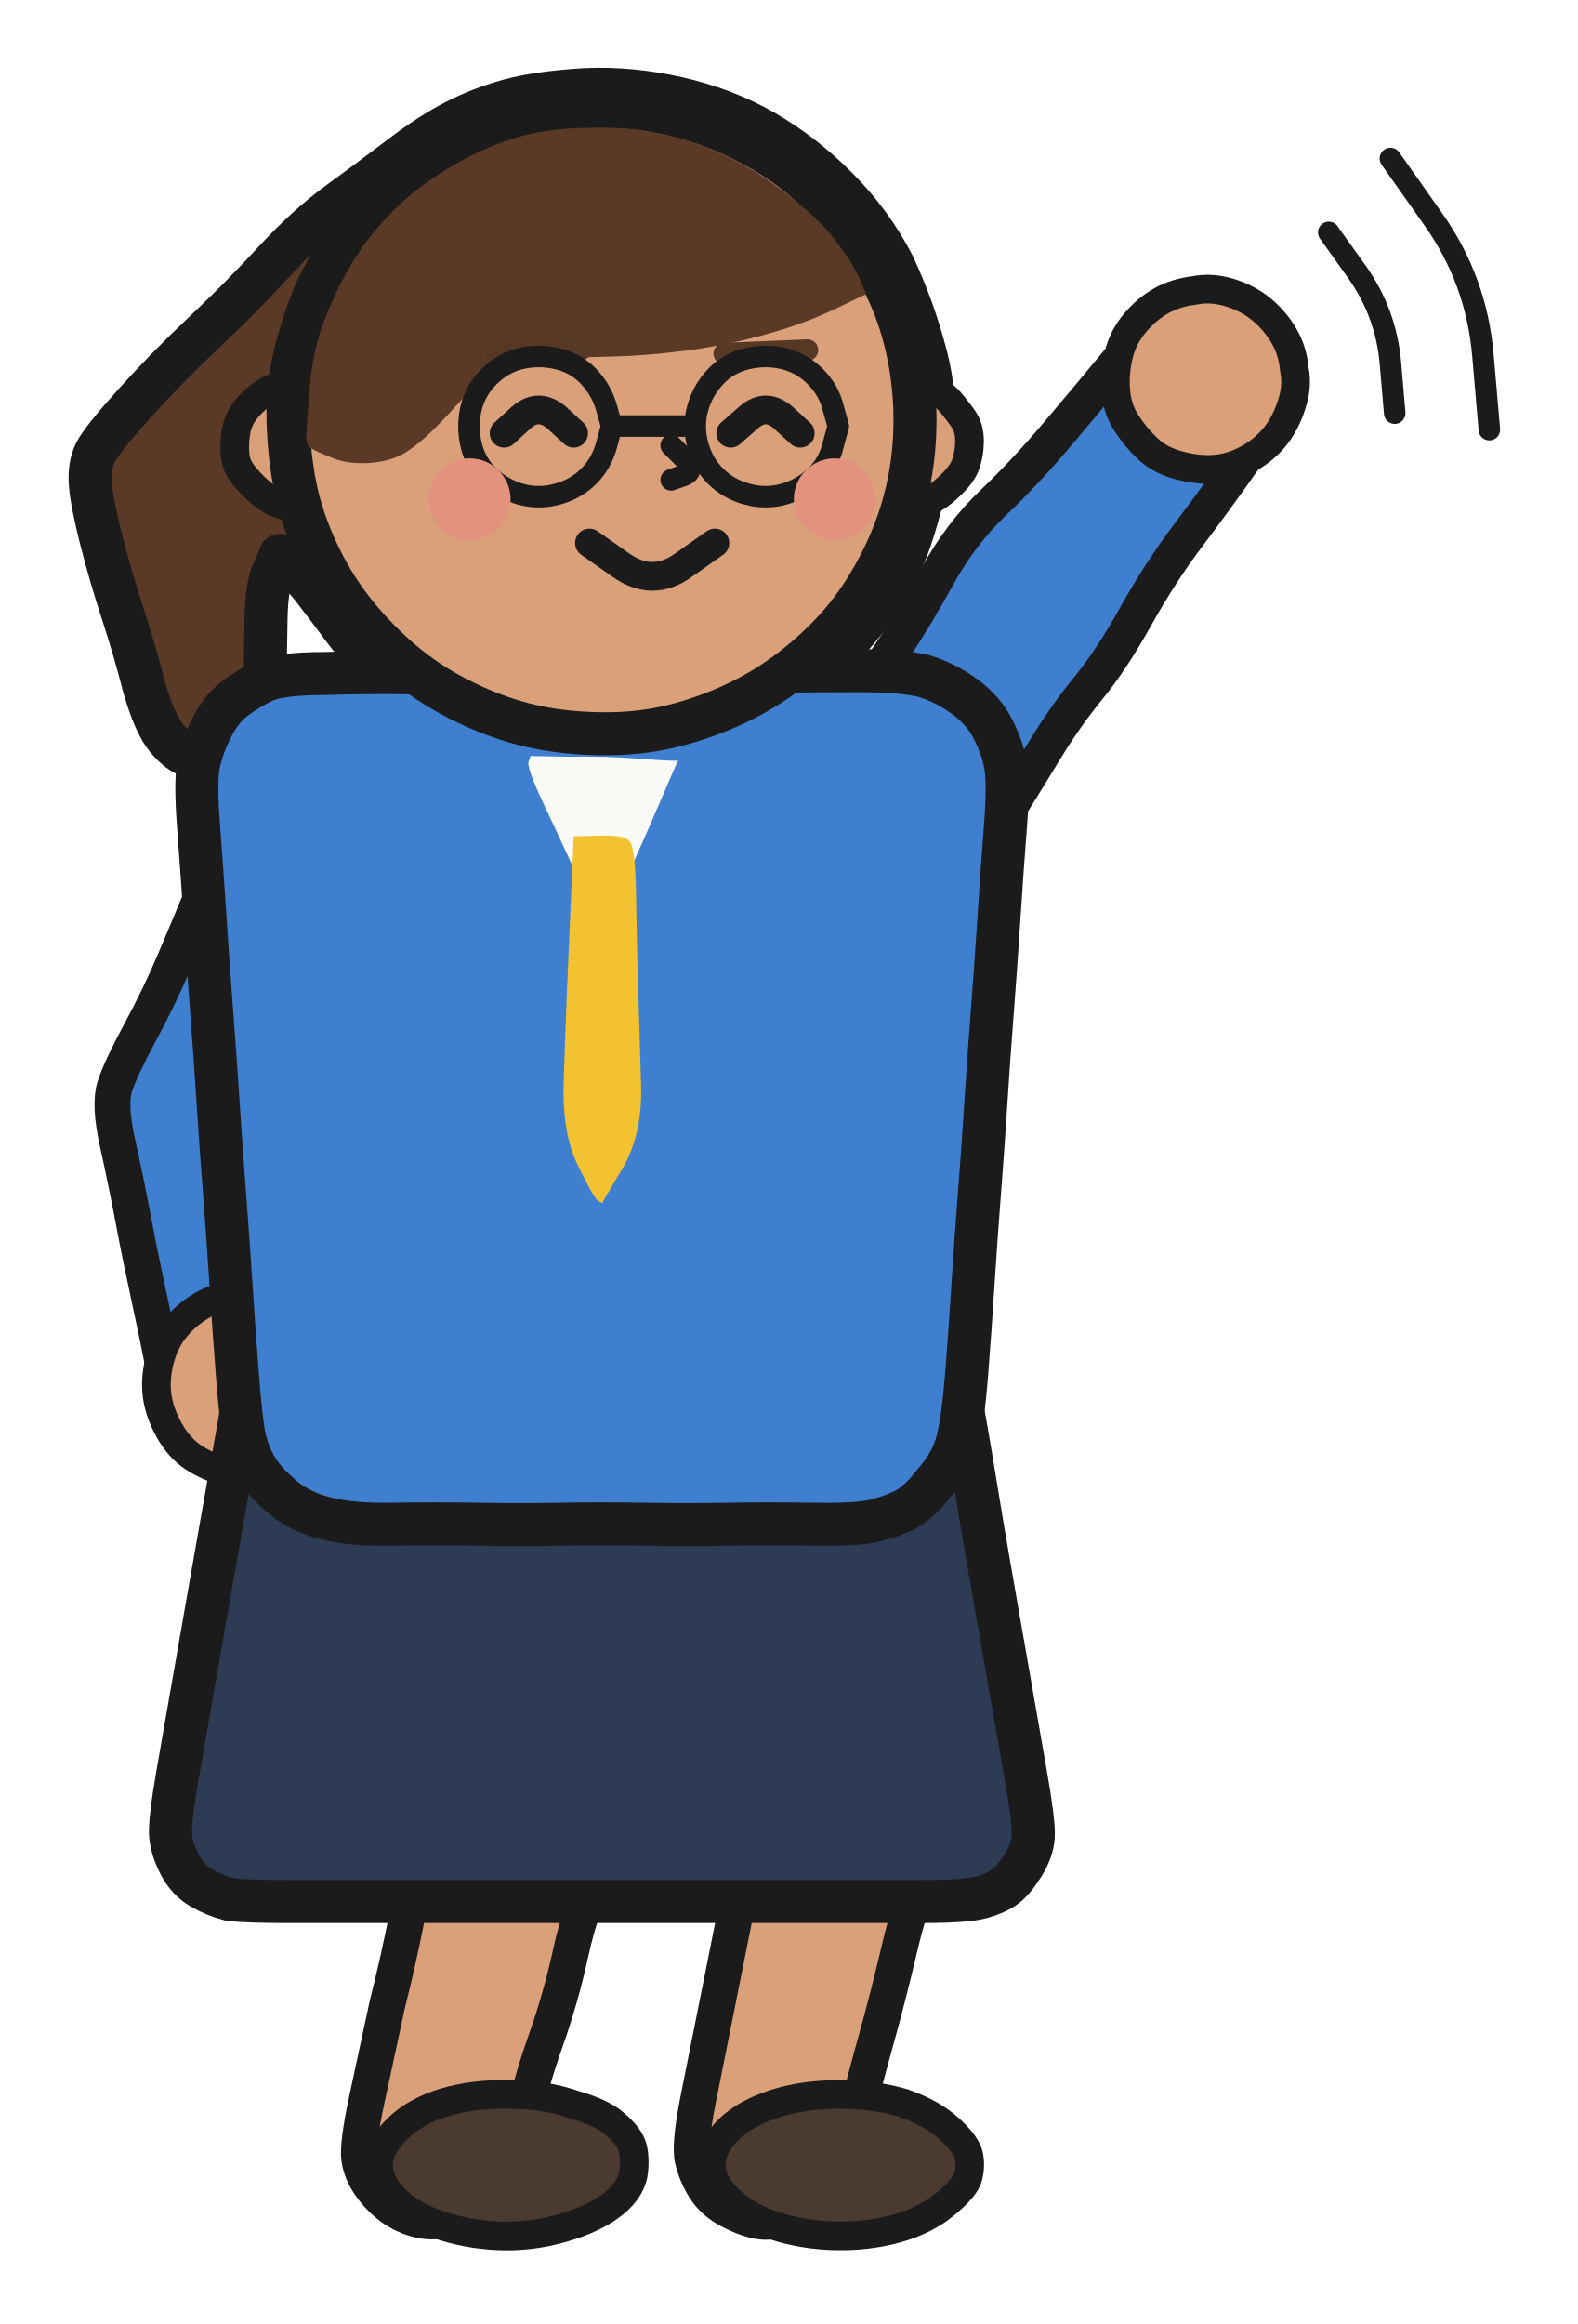
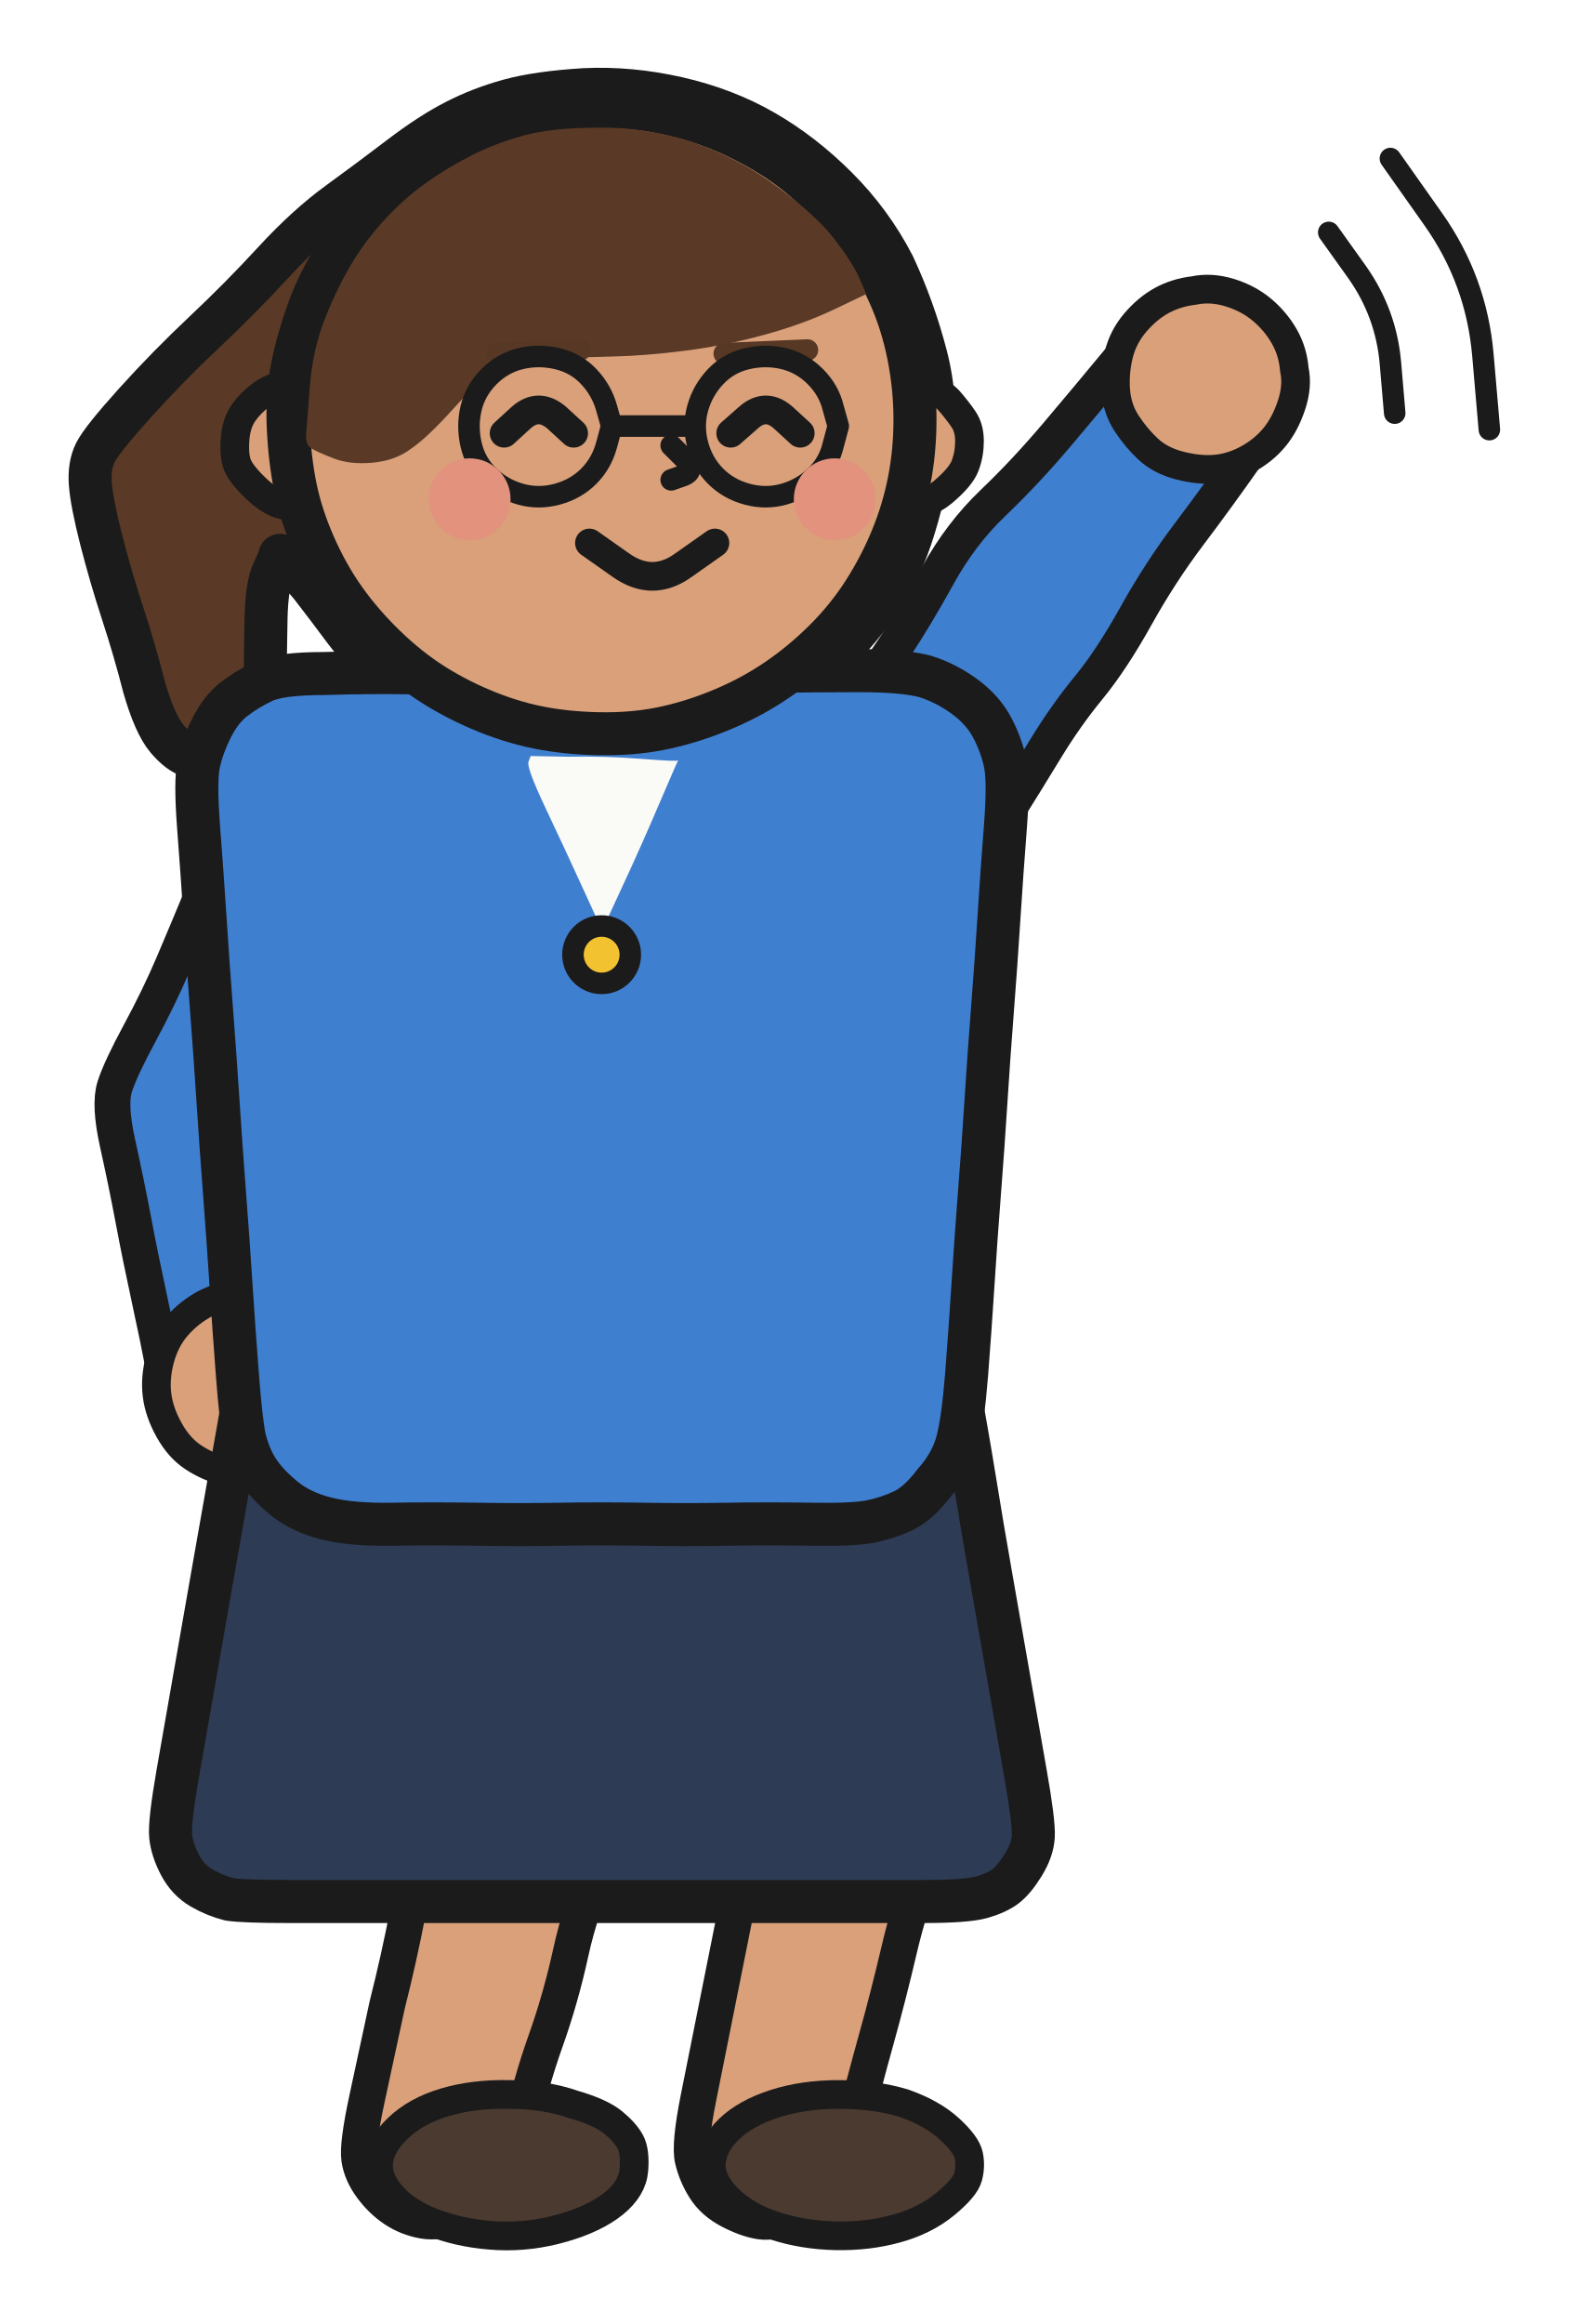
<svg xmlns="http://www.w3.org/2000/svg" viewBox="0 0 220 324" width="220" height="324">
  <g stroke="#1B1B1B" stroke-linecap="round" stroke-linejoin="round">
    <path d="M81.5 12.5Q75 12.9 71 14t-7.5 2.9t-7.7 5t-8.6 6.4t-9 8.2t-9.7 9.8t-9.7 9.9t-5.5 6.9t-.7 4.4t1.5 7.7t3 10.3t3 10.3q1.5 5.2 3.2 7.2t3.2 2.4t3 .5t3-.9t2.4-1.9t1.5-2.6t.6-5.7t.1-8.6t1-6.5t.9-2.2t1 .5t3.4 3.7q2.4 3.1 4.7 6.2t6.7 6.6t9.7 6t11.5 3.6t12.5 .4t12.5-3.1t11-6.2t8.9-9t6.1-11.2t2.9-12.5t-.8-13t-4.5-12.5q-3.1-6 -7.9-10.8t-10.2-7.9t-12-4.6t-13-1.2Z" fill="#5A3A26" stroke-width="6" />
    <path d="M44.5 104.7Q41 105 39 106.2t-3.5 3t-3.5 6.5t-3.9 9.3t-3.9 9.3t-4.7 9.7t-3.5 7.5t.4 7.9t2.2 10.7t2.2 10.8t2.2 10.7t3.1 7.9q1.9 2.4 4.4 3.4t4.5 .8t3.8-.9t3-2t2.1-3t1.2-3.8t-.6-8.8t-1.5-13.4t-.4-10.8t1.3-7.5t3.2-8t4.3-9q2.2-4.5 4.3-9t2.7-6.5t.1-5.3t-2.5-6t-5-4t-6.5-1Z" fill="#3F7FD0" stroke-width="5" />
    <path d="M32.5 180.5Q30 180.9 28 182.1t-3.5 3t-2.2 4.4t-.4 5t1.7 4.9t3.4 3.8t4.5 2t5 .1t4.7-1.9t3.5-3.4t1.9-4.5t0-5q-.5-2.5 -1.8-4.5t-3.6-3.5t-4.2-1.9t-4.5-.1Z" fill="#D9A07A" stroke-width="4" />
    <path d="M170 42.5Q167 42 163.7 43.5t-7.6 6.7t-8.7 10.4t-8.9 9.5t-7.7 10.1t-6 10t-5.7 8.3t-5.7 8.3t-3.7 6.7t-.6 5t1.4 5t3 4q1.7 1.5 3.6 2.3t4.4 .9t4.5-.5t4-2t4.8-6t5.5-8.9t5.5-8.9t6-8.5t6.6-10t7.4-11.4t8-11t4.6-8.5q.6-3 -.2-5.5t-3-4.5t-5.2-2.5Z" fill="#3F7FD0" stroke-width="5" />
    <path d="M166.5 40.5Q164 40.8 162 41.9t-3.7 3.1t-2.3 4.5t-.4 5t1.5 4.5t3 3.6t4.4 2.3t5 .5t4.5-1.4t3.7-3t2.4-4.5t.4-5q-.2-2.5 -1.4-4.6t-3.1-3.7t-4.5-2.4t-5-.3Z" fill="#D9A07A" stroke-width="4" />
    <path d="M60.5 177.5Q58 177.8 56 178.7t-3.5 2.3t-2.6 3.2t-1.6 3.8t.9 8.4t2.6 12.7t2.6 12.8t2.6 12.7t1.6 10.4t0 9.5t-1.7 12t-2.9 13q-1.4 6.5 -2.8 13t-1.1 8.5t1.7 3.9t3.2 3.1t4 1.6t5-.7t5-3.4t3.6-8.7t3.5-12.3t3.5-12.3t4-11.7t2.6-8q.3-2.5 -.6-6t-1.7-6.9t-1.9-9.7t-2.1-12.5t-2-12.6t-2.1-12.5t-2.4-8.5t-3.4-3.6t-4.5-2.2t-5-.5Z" fill="#D9A07A" stroke-width="5" />
    <path d="M71 292Q66 291.9 62 293.1t-6.5 3.6t-2.7 4.8t2 4.8t6.2 3.8t8.5 1.6t9-1.1t7.1-3.4t2.8-4.7t-.5-3.9t-2.4-2.7t-5.5-2.5q-4-1.4 -9-1.4Z" fill="#4A3A30" stroke-width="4" />
    <path d="M104.5 177.5Q102 177.8 100 178.8t-3.6 2.6t-2.7 3.6t-1.4 4t1.1 8.2t2.9 12.6t2.9 12.4t2.8 12.6t1.9 10.2t.2 9.5t-1.5 12t-2.6 13q-1.3 6.5 -2.6 13t-.8 8.6t1.7 4t3.5 3.1t4.2 1.5t5-1t4.7-3.4t3.2-8.5t3.3-12.5t3.2-12.5t3.8-12t2.4-7.8q.3-2 -.7-5.5t-1.9-7t-2-9.7t-2.3-12.6t-2.3-12.4t-2.2-12.6t-2.7-8.5t-3.5-3.7t-4.5-2.1t-5-.4Z" fill="#D9A07A" stroke-width="5" />
    <path d="M117 292Q112 292 108 293.3t-6.3 3.5t-2.5 4.7t2.3 5t6.5 3.8t8.5 1.4t8.5-1t6.8-3.4t3.2-3.8t.1-3t-2.7-3.7t-6.4-3.6q-4-1.2 -9-1.2Z" fill="#4A3A30" stroke-width="4" />
    <path d="M51.2 164.7Q45 164.7 42.9 165.8t-3.5 3.7t-2.6 9.3t-2.4 13.7t-2.4 13.7t-2.4 13.6t-2.4 13.7t-2.4 13.7t-1 8.8t1.3 4t3 3.2t3.9 1.6q2 .3 8.3 .3t12.6 0t12.7 0t12.6 0t12.6 0t12.6 0t12.7 0t12.6 0t8.2-.6t3.3-1.5t2.5-3t1.4-4q.1-2 -1.1-8.8t-2.4-13.7t-2.4-13.7t-2.3-13.6t-2.4-13.7t-2.4-13.7t-2.7-9.3t-2.9-3.5t-3.5-1.3t-8.2-.3t-12.6 0t-12.4 .1q-6.3 0 -12.6 0t-12.4 .1t-12.6 .1Z" fill="#2E3B55" stroke-width="6" />
    <path d="M45.2 93.9Q39 93.9 36.7 95t-4.1 2.5t-3.1 4t-1.8 5t0 8.9t.9 12.7t.9 12.7t.9 12.7t.9 12.7t.9 12.7t.9 12.7t1 8.9q.6 2.5 1.8 4.4t3.6 3.9t6 2.9t9.3 .8t11.7 0t11.7 0t11.6 0t11.7 0t11.7 0t8.3-.4t4.5-1.5t4.3-3.9q2.4-2.7 3.2-5.7t1.3-9.4t.9-12.7t.9-12.7t.9-12.7t.9-12.7t.9-12.7t.9-12.7t0-8.9t-1.8-5t-3.9-4.4t-5.5-2.8q-3-.8 -9.2-.8t-12.4 .1t-12.5 .1t-12.4 0t-12.4 .1t-12.5 0t-12.4 .1Z" fill="#3F7FD0" stroke-width="6" />
    <path d="M79.2 105.5Q74 105.4 74 105.4t-.3 .8t2.4 6.5t5.3 11.4t2.6 5.6t2.7-5.9t5.3-11.9t2.6-5.9t-5.1-.2t-10.3-.3Z" fill="#FAFAF7" stroke="none" data-noink="1" />
-     <path d="M83.5 116.5Q80 116.6 80 116.6t-.3 6.9t-.6 13.8t-.5 13.8t2 11.4t2.8 4.9t.6 .3t2.8-4.8t2.6-11.6t-.4-13.3t-.3-13.3t-1-7.5q-.7-.8 -4.2-.7Z" fill="#F2C230" stroke="none" data-noink="1" />
+     <circle cx="83.9" cy="133.1" r="4" fill="#F2C230" stroke-width="3" />
    <path d="M40 53.6Q38 53.9 36.5 55t-2.5 2.5t-1.2 3.5t.2 3.5t2.7 3.6t4.3 2.4t3.5 0t2.9-1.5t2.3-2.5t.9-4.5t-1-4.5t-2.3-2.4q-1.3-1 -2.8-1.4t-3.5-.1Z" fill="#D9A07A" stroke-width="4" />
    <path d="M126 53.5Q124 53.7 122.5 54.5t-2.6 2.1t-1.6 2.9t-.3 3.5t1.1 3.5t2.3 2.5t4.5 1.3t5.6-1.7t3.1-3.7t.6-3.4t-.8-3t-2.1-2.7q-1.3-1.3 -2.8-1.8t-3.5-.5Z" fill="#D9A07A" stroke-width="4" />
    <path d="M83.5 14.9Q79 14.9 75 15.7t-8 2.6t-7.5 4t-6.6 5.5t-5.7 7.2t-4.1 8t-2.3 8t-.6 8.5t1 8.5t2.6 8t4.2 7.5t5.7 6.6q3.3 3.2 6.8 5.4t7.5 3.8t8 2.3t8.5 .7t8.5-.9t8-2.6t7.5-4.1t6.6-5.5t5.4-6.7t3.9-7.5t2.4-8t.8-8.5q0-4.5 -.9-9t-2.7-8.5t-4.3-7.5t-5.5-6.5t-6.7-5.3t-7.5-3.8t-8-2.3t-8.5-.7Z" fill="#D9A07A" stroke-width="6" />
    <path d="M83.5 17.8Q77 17.8 73 18.9t-7.5 2.9t-6.5 4t-5.7 5.2t-4.7 6.5t-3.5 7.5t-1.9 9t-.5 6.5t.7 2t3.1 1.4t5.5 .6t5.4-2q2.2-1.5 5.9-5.6t6.2-5.4t7-1.5t9-.3t10-.8t11-2.2t9.9-3.6t4.4-2.1t-.9-2.1t-3.4-5.4t-8-7.4t-12-6.3q-6.5-2.1 -13-2Z" fill="#5A3A26" stroke="none" data-noink="1" />
    <path d="M70.3 60.4L72.7 58.2Q75.1 56.1 77.6 58.2L80 60.4" fill="none" stroke-width="4" />
    <path d="M101.9 60.4L104.4 58.2Q106.8 56.1 109.2 58.2L111.6 60.4" fill="none" stroke-width="4" />
    <path d="M69.3 49.3L80.9 48.8" fill="none" stroke="#573825" stroke-width="3" />
    <path d="M101 49.3L112.6 48.8" fill="none" stroke="#573825" stroke-width="3" />
    <path d="M85.3 59.4L84.6 56.9Q83.9 54.4 82.1 52.5T77.7 50T72.6 50T68.2 52.5T65.7 56.9T65.7 62T68.2 66.4T72.6 68.9T77.7 68.9T82.1 66.4T84.6 62L85.3 59.4Z" fill="none" stroke-width="3" />
    <path d="M116.9 59.4L116.2 56.9Q115.6 54.4 113.7 52.5T109.3 50T104.2 50T99.8 52.5T97.3 56.9T97.3 62T99.8 66.4T104.2 68.9T109.3 68.9T113.7 66.4T116.2 62L116.9 59.4Z" fill="none" stroke-width="3" />
    <path d="M85.3 59.4L96.6 59.4" fill="none" stroke-width="3" />
    <path d="M93.6 62.1L95.3 63.8Q97.1 65.6 95.3 66.3L93.6 66.9" fill="none" stroke-width="3" />
    <circle cx="65.5" cy="69.6" r="5.7" fill="#E3927D" stroke="none" data-noink="1" />
    <circle cx="116.4" cy="69.6" r="5.7" fill="#E3927D" stroke="none" data-noink="1" />
    <path d="M82.2 75.7L86.6 78.8Q91 81.9 95.3 78.8L99.7 75.7" fill="none" stroke-width="4" />
    <path d="M194.5 57.6L193.9 50.6Q193.3 43.7 189.3 38L185.3 32.4" fill="none" stroke-width="3" />
    <path d="M207.7 59.9L206.8 49.5Q205.9 39.1 199.9 30.6L193.9 22.1" fill="none" stroke-width="3" />
  </g>
</svg>
